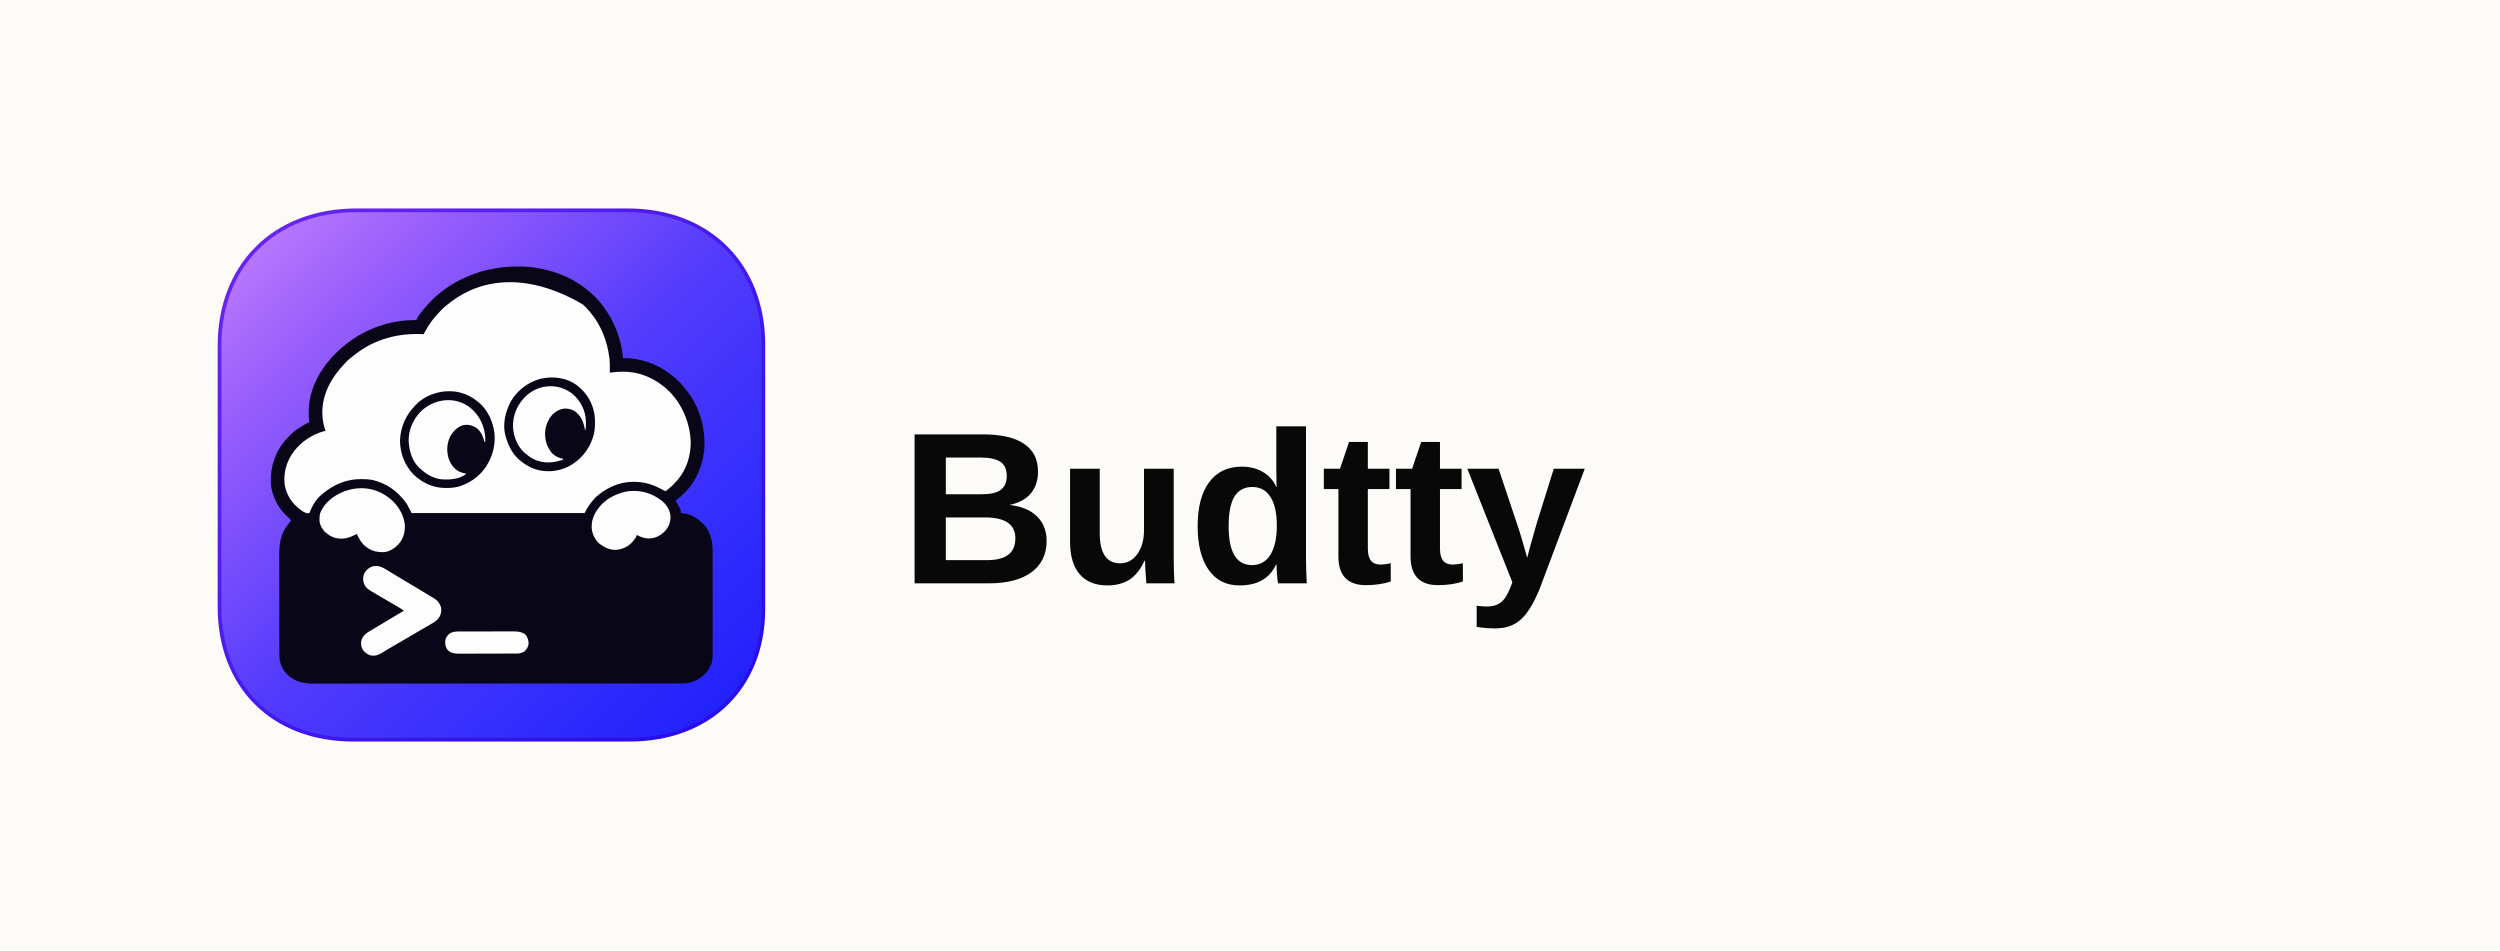
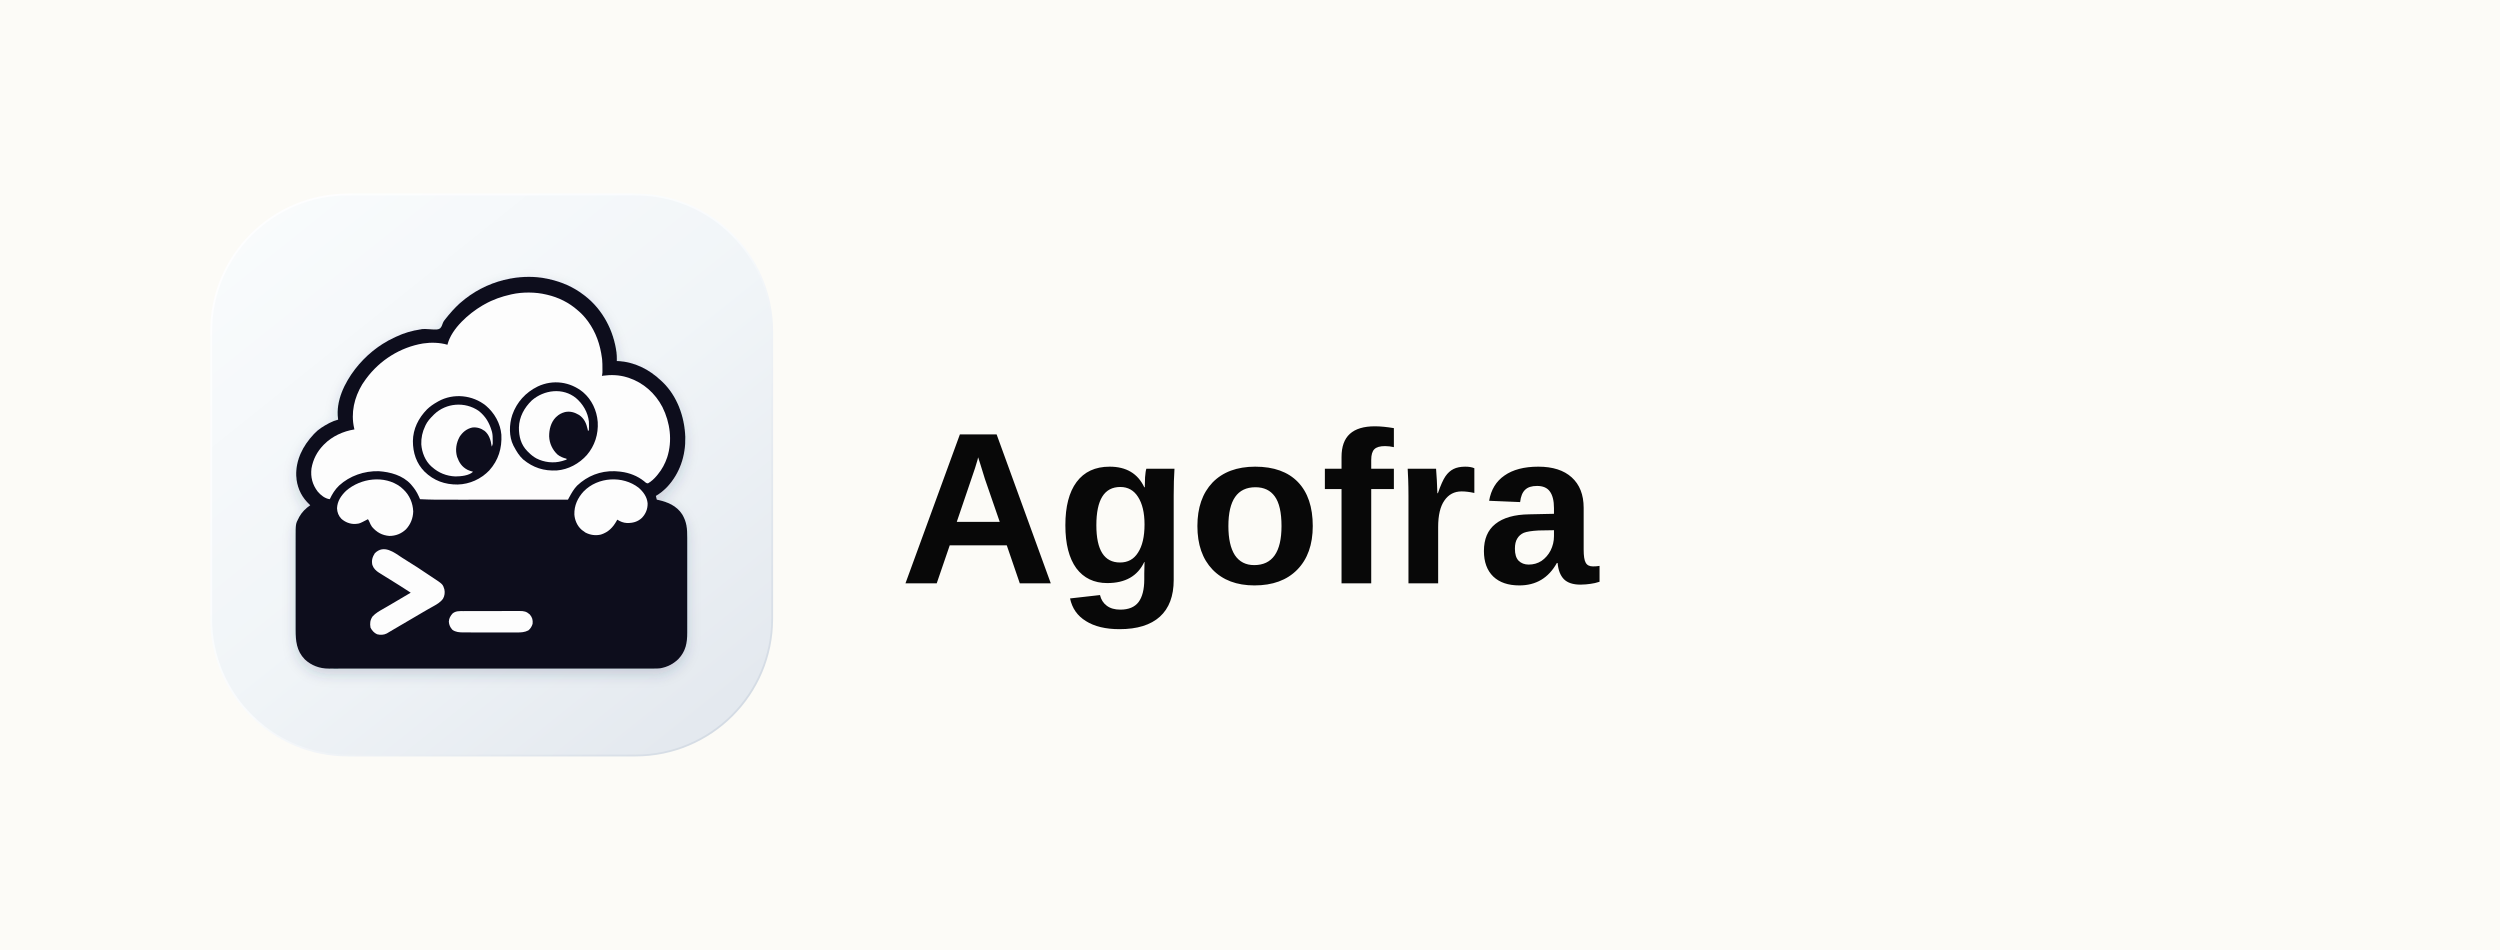
<svg xmlns="http://www.w3.org/2000/svg" width="150" height="57" viewBox="0 0 150 57">
  <rect width="150" height="57" fill="#FCFBF7" />
  <g transform="translate(12 11) scale(0.02791069)">
    <defs>
-       <linearGradient id="tile-gradient" x1="0" y1="0" x2="1" y2="1">
-         <stop offset="0" stop-color="#C582FC" />
-         <stop offset="0.2" stop-color="#9A5FFC" />
-         <stop offset="0.5" stop-color="#533BFC" />
-         <stop offset="0.75" stop-color="#332EFD" />
-         <stop offset="1" stop-color="#1D1CFB" />
+       <linearGradient id="tile" x1="0" y1="0" x2="0.8" y2="1">
+         <stop offset="0" stop-color="#FAFCFD" />
+         <stop offset="0.55" stop-color="#F1F5F8" />
+         <stop offset="1" stop-color="#E4E9EF" />
      </linearGradient>
-       <linearGradient id="tile-edge" x1="0" y1="0" x2="1" y2="1">
-         <stop offset="0" stop-color="#6B26F3" />
-         <stop offset="1" stop-color="#230CE8" />
+       <linearGradient id="edge" x1="0" y1="0" x2="1" y2="1">
+         <stop offset="0" stop-color="#FFFFFF" />
+         <stop offset="0.5" stop-color="#F9FBFD" />
+         <stop offset="1" stop-color="#CED6E0" />
      </linearGradient>
+       <filter id="soft-shadow" x="-10%" y="-10%" width="120%" height="125%" color-interpolation-filters="sRGB">
+         <feDropShadow dx="0" dy="12" stdDeviation="14" flood-color="#33405F" flood-opacity="0.18" />
+       </filter>
    </defs>
-     <path d="M 337 58 H 919 C 1096 58 1211 178 1211 347 V 915 C 1211 1080 1098 1196 923 1196 H 330 C 154 1196 42 1079 42 911 V 349 C 42 179 157 58 337 58 Z" fill="url(#tile-gradient)" stroke="url(#tile-edge)" stroke-width="8" />
-     <g transform="translate(627 627) scale(0.92) translate(-516 -487)">
-       <path d="M0 0 C0.37 0 0.37 0 2.25 0 C14.41 0.03 26.39 0.46 38.44 2.19 C38.89 2.25 38.89 2.25 41.19 2.58 C55.58 4.7 69.51 8.01 83.44 12.19 C84.14 12.39 84.84 12.6 85.56 12.82 C129.8 26.09 172.81 55.06 200.44 92.19 C200.83 92.71 201.22 93.23 201.62 93.76 C227.8 128.75 243.52 170.68 247.44 214.19 C248.28 214.15 249.12 214.12 249.98 214.08 C268.81 213.66 286.6 217.38 304.44 223.19 C305.15 223.42 305.87 223.65 306.6 223.89 C329.24 231.35 350.64 244.42 368.44 260.19 C368.99 260.67 369.54 261.16 370.11 261.66 C377.99 268.65 384.98 275.84 391.44 284.19 C392.05 284.9 392.67 285.62 393.3 286.36 C425.44 324.03 440.84 378.36 437.2 427.35 C433.19 469.84 413.93 511.1 380.65 538.67 C377.32 541.29 373.92 543.78 370.44 546.19 C371.79 549.77 373.4 553 375.31 556.31 C382.44 569.2 382.44 569.2 382.44 576.19 C382.71 576.19 382.71 576.19 384.06 576.23 C403.51 577.41 419.99 586.57 433.44 600.19 C434.19 600.94 434.94 601.7 435.72 602.47 C443.36 610.57 448.19 619.71 451.75 630.19 C451.87 630.54 451.87 630.54 452.48 632.34 C455.65 642.23 456.74 652.18 456.7 662.52 C456.7 663.6 456.71 664.67 456.71 665.78 C456.72 669.34 456.72 672.91 456.71 676.47 C456.72 679.04 456.72 681.61 456.73 684.18 C456.74 690.42 456.74 696.65 456.74 702.89 C456.74 707.96 456.74 713.03 456.74 718.1 C456.74 718.83 456.75 719.55 456.75 720.3 C456.75 721.77 456.75 723.24 456.75 724.71 C456.76 738.49 456.76 752.27 456.75 766.04 C456.75 778.62 456.76 791.19 456.78 803.77 C456.8 816.72 456.8 829.66 456.8 842.6 C456.8 849.86 456.8 857.11 456.82 864.37 C456.83 871.19 456.83 878.02 456.81 884.84 C456.81 887.34 456.81 889.83 456.82 892.33 C456.92 923 456.92 923 449.94 936.31 C449.6 936.97 449.26 937.64 448.91 938.32 C440.11 954.58 424.25 965.86 406.79 971.33 C403.67 972.07 400.6 972.7 397.44 973.19 C396.36 973.36 395.28 973.53 394.16 973.71 C387.72 974.5 381.24 974.33 374.76 974.32 C373.25 974.32 371.75 974.32 370.24 974.33 C366.1 974.33 361.96 974.33 357.82 974.33 C353.31 974.33 348.81 974.33 344.31 974.34 C335.37 974.34 326.44 974.35 317.5 974.35 C306.8 974.35 296.1 974.35 285.4 974.36 C259.54 974.38 233.67 974.38 207.81 974.39 C195.57 974.39 183.34 974.39 171.1 974.4 C129.22 974.41 87.33 974.42 45.45 974.43 C42.82 974.43 40.19 974.43 37.56 974.43 C34.92 974.43 32.29 974.43 29.65 974.43 C24.37 974.43 19.08 974.43 13.79 974.43 C13.14 974.43 13.14 974.43 9.82 974.43 C-32.69 974.43 -75.2 974.45 -117.71 974.47 C-162.65 974.5 -207.6 974.51 -252.54 974.51 C-257.47 974.51 -262.41 974.51 -267.34 974.51 C-267.95 974.51 -267.95 974.51 -271.02 974.51 C-290.57 974.51 -310.12 974.52 -329.67 974.54 C-349.32 974.55 -368.97 974.56 -388.62 974.55 C-400.29 974.54 -411.96 974.55 -423.63 974.56 C-431.44 974.57 -439.24 974.57 -447.04 974.56 C-451.48 974.56 -455.92 974.56 -460.36 974.57 C-464.41 974.58 -468.47 974.58 -472.52 974.56 C-473.96 974.56 -475.41 974.56 -476.86 974.57 C-499.68 974.69 -520.23 969.49 -537.24 953.54 C-550.75 939.85 -555.72 924.14 -555.7 905.32 C-555.71 904.23 -555.71 903.15 -555.71 902.03 C-555.72 898.4 -555.72 894.77 -555.72 891.14 C-555.73 888.53 -555.73 885.93 -555.74 883.32 C-555.75 876.24 -555.76 869.17 -555.76 862.09 C-555.77 857.66 -555.77 853.24 -555.77 848.81 C-555.79 836.54 -555.8 824.27 -555.8 812 C-555.8 811.22 -555.8 810.43 -555.8 809.63 C-555.8 808.84 -555.8 808.05 -555.8 807.24 C-555.8 805.65 -555.8 804.06 -555.8 802.46 C-555.8 801.67 -555.8 800.88 -555.8 800.07 C-555.81 787.28 -555.82 774.49 -555.85 761.7 C-555.87 748.55 -555.88 735.39 -555.89 722.24 C-555.89 714.86 -555.89 707.49 -555.91 700.11 C-555.93 693.17 -555.93 686.22 -555.92 679.28 C-555.92 676.74 -555.92 674.2 -555.93 671.66 C-556.05 640.24 -549.99 617.74 -528.56 594.19 C-530.18 589.75 -533.61 587.27 -537.06 584.25 C-559.2 564.23 -574.08 534.94 -575.69 504.89 C-576.9 466.59 -564.54 430.4 -538.31 402.12 C-536.41 400.13 -534.49 398.16 -532.56 396.19 C-531.87 395.44 -531.17 394.69 -530.45 393.93 C-520.19 383.13 -507.29 375.69 -494.56 368.19 C-493.89 367.79 -493.22 367.39 -492.53 366.98 C-487.8 364.19 -487.8 364.19 -485.56 364.19 C-485.63 363.61 -485.63 363.61 -486 360.71 C-491.97 311.65 -475.41 265.55 -445.45 227.03 C-433.77 212.26 -421.35 198.9 -406.56 187.19 C-404.85 185.75 -403.15 184.31 -401.44 182.88 C-354.51 144.78 -295.8 124.58 -235.56 125.19 C-235.45 124.86 -235.45 124.86 -234.91 123.2 C-233.08 119.11 -230.6 115.64 -228 112 C-227.46 111.24 -226.93 110.49 -226.37 109.71 C-222.14 103.82 -217.54 98.45 -212.56 93.19 C-211.52 91.96 -210.47 90.73 -209.44 89.5 C-200.39 79.15 -190.44 69.59 -179.56 61.19 C-179.08 60.8 -179.08 60.8 -176.66 58.84 C-150.66 38.14 -120.1 23.32 -88.56 13.19 C-87.75 12.93 -86.94 12.66 -86.11 12.39 C-73.63 8.46 -60.95 6.03 -48.06 3.88 C-47.3 3.75 -46.53 3.62 -45.75 3.48 C-30.51 0.93 -15.45 -0.02 0 0 Z " fill="#090618" transform="translate(575.5625,-0.1875)" />
-       <path d="M0 0 C5.28 4.84 10.24 9.81 14.75 15.36 C15.64 16.4 16.53 17.44 17.42 18.48 C42.49 48.3 56.95 85.91 61.75 124.36 C61.87 125.24 61.98 126.12 62.09 127.02 C63.22 137.74 62.84 148.6 62.75 159.36 C63.66 159.22 64.57 159.08 65.51 158.94 C74.64 157.61 83.57 156.97 92.82 156.99 C93.15 156.99 93.15 156.99 94.84 156.99 C135.63 157.17 173.19 174.71 202 203.24 C233.2 234.86 250.91 279.05 251.94 323.36 C251.48 355.42 241.83 385.84 220.75 410.36 C219.96 411.29 219.16 412.22 218.34 413.18 C210.68 421.91 202.11 429.49 192.75 436.36 C190.2 435.13 187.72 433.79 185.24 432.41 C175.38 426.95 165.6 422.48 154.75 419.36 C154.39 419.26 154.39 419.26 152.58 418.73 C131.15 412.76 104.98 412.69 83.75 419.36 C82.97 419.6 82.19 419.85 81.39 420.09 C64.22 425.56 49.61 433.94 35.75 445.36 C35.01 445.96 34.26 446.55 33.49 447.16 C27.77 451.88 23.28 457.51 18.75 463.36 C18.41 463.81 18.41 463.81 16.65 466.06 C11.45 472.95 7.95 479.57 3.75 487.36 C-129.57 487.36 -262.89 487.36 -400.25 487.36 C-403.88 480.43 -407.51 473.5 -411.25 466.36 C-431.64 436.62 -460.18 415.91 -495.87 409.25 C-502.73 408.16 -509.5 408.02 -516.43 408.05 C-517.71 408.06 -518.99 408.06 -520.3 408.07 C-529.95 408.19 -538.9 409.01 -548.25 411.36 C-548.58 411.44 -548.58 411.44 -550.25 411.84 C-572.07 417.03 -591.12 428.14 -608.25 442.36 C-608.86 442.84 -609.47 443.32 -610.11 443.81 C-623.84 454.81 -632.99 471.22 -639.25 487.36 C-647.75 488.7 -653.61 484.12 -660.25 479.36 C-679.65 465.07 -692.58 445.34 -696.78 421.51 C-700.45 393.2 -692.27 365.53 -675.25 342.83 C-656.97 319.32 -631.89 303.35 -603.25 295.36 C-602.59 295.36 -601.93 295.36 -601.25 295.36 C-601.5 294.68 -601.75 294 -602.02 293.3 C-613.87 259.91 -610.05 224.34 -595.29 192.56 C-585.18 171.34 -571.42 153.29 -555.25 136.36 C-554.57 135.64 -553.9 134.91 -553.2 134.16 C-547.67 128.36 -541.36 123.56 -535 118.71 C-533.37 117.46 -531.75 116.2 -530.13 114.94 C-484.19 79.65 -429.22 66.21 -372.25 69.36 C-371.64 68.23 -371.03 67.09 -370.41 65.92 C-364.98 55.86 -359.17 46.46 -352.25 37.36 C-351.58 36.48 -350.91 35.61 -350.23 34.7 C-344.94 27.92 -339.15 21.61 -333.25 15.36 C-332.44 14.51 -331.64 13.65 -330.81 12.77 C-324.17 5.88 -316.88 0.08 -309.25 -5.64 C-308.68 -6.06 -308.11 -6.49 -307.53 -6.93 C-232.64 -63.13 -125.8 -73.69 0 0 Z " fill="#FDFDFD" transform="translate(729.2458,88.63647)" />
-       <path d="M0 0 C0.56 0.2 0.56 0.2 3.4 1.2 C14.3 5.42 24.04 11.55 33 19 C33.61 19.49 34.23 19.98 34.86 20.49 C56.5 38.24 68.98 67.32 71.78 94.69 C73.19 116.85 69.12 138.24 59 158 C58.69 158.61 58.37 159.23 58.05 159.86 C43.72 187.44 19.42 206.96 -10 216.44 C-20.2 219.44 -30.15 220.36 -40.75 220.31 C-41.99 220.31 -43.23 220.3 -44.5 220.3 C-72.72 219.92 -97.44 208.11 -117.69 188.75 C-138.41 167.21 -149.66 137.79 -149.14 107.89 C-147.62 77.39 -136.07 51.07 -115 29 C-114.41 28.34 -113.82 27.67 -113.22 26.99 C-85.94 -2.56 -37.33 -13.59 0 0 Z " fill="#090618" transform="translate(451,297)" />
-       <path d="M0 0 C1.71 1.5 3.4 3.02 5.06 4.56 C5.91 5.33 6.76 6.1 7.64 6.89 C26.56 24.83 38.57 51.49 39.4 77.57 C39.43 80.09 39.44 82.61 39.44 85.12 C39.44 85.78 39.44 86.44 39.44 87.12 C39.39 98.1 38.45 108.12 35.06 118.56 C34.85 119.24 34.63 119.93 34.41 120.63 C25.02 149.8 4.46 173.76 -22.69 187.81 C-46.77 199.71 -75.63 202.33 -101.23 193.66 C-114.83 188.63 -127.21 181.32 -137.94 171.56 C-138.28 171.26 -138.28 171.26 -140.04 169.71 C-154.67 156.03 -163.37 137.49 -168.94 118.56 C-169.05 118.17 -169.05 118.17 -169.65 116.2 C-177.03 89.52 -170.01 59.68 -157.26 35.86 C-142.51 10.18 -117.55 -9.14 -88.99 -16.93 C-58.26 -24.48 -25.18 -20.01 0 0 Z " fill="#090618" transform="translate(717.9375,279.4375)" />
-       <path d="M0 0 C0.78 0.61 1.55 1.22 2.35 1.86 C19.3 15.9 32.31 38.04 35 60 C36.13 77.09 32.52 92.39 21.21 105.68 C12.54 115.41 0.28 124.05 -13.1 125.18 C-32.33 125.7 -46.27 121.93 -60.62 108.48 C-67.84 100.97 -72.67 92.41 -77 83 C-79.67 84.02 -82.22 85.11 -84.77 86.4 C-99.72 93.94 -115 96.15 -131.19 90.88 C-137.54 88.42 -142.77 85.34 -148 81 C-148.35 80.71 -148.35 80.71 -150.14 79.27 C-157.45 72.73 -163.63 61.96 -164.24 52.12 C-164.45 43.3 -164.45 35.87 -160 28 C-159.58 27.19 -159.15 26.37 -158.71 25.53 C-146.11 2.78 -121.81 -12.51 -97.38 -19.81 C-63.06 -29.48 -27.61 -22.79 0 0 Z " fill="#FDFDFD" transform="translate(278,542)" />
-       <path d="M0 0 C0.97 -0.03 1.95 -0.05 2.95 -0.08 C12.05 0.81 19.17 5.26 26.81 10 C29.05 11.36 31.29 12.73 33.53 14.09 C34.67 14.8 35.82 15.5 36.96 16.2 C42.08 19.33 47.23 22.42 52.38 25.5 C53.39 26.11 54.4 26.72 55.45 27.35 C63.31 32.06 71.19 36.74 79.08 41.41 C93.56 49.99 107.99 58.66 122.35 67.44 C125.02 69.07 127.71 70.68 130.4 72.29 C131.83 73.15 133.26 74.01 134.69 74.88 C134.99 75.05 134.99 75.05 136.52 75.95 C144.32 80.71 149.4 88.03 152.06 96.69 C152.14 97.53 152.23 98.38 152.31 99.25 C152.34 99.57 152.34 99.57 152.5 101.17 C152.98 109.8 150.36 117 144.89 123.63 C140.11 128.84 134.61 132.16 128.5 135.62 C127.39 136.27 126.28 136.92 125.14 137.59 C121.87 139.49 118.59 141.37 115.31 143.25 C113.68 144.2 112.04 145.15 110.4 146.1 C108.17 147.39 105.94 148.68 103.71 149.97 C96.6 154.06 89.55 158.25 82.5 162.44 C74.69 167.08 66.88 171.68 58.98 176.16 C53.96 179.01 48.98 181.91 44 184.81 C42.99 185.4 41.97 185.99 40.93 186.6 C35.4 189.82 29.91 193.09 24.45 196.42 C23.33 197.1 22.21 197.78 21.06 198.48 C18.9 199.8 16.75 201.12 14.6 202.45 C5.66 207.9 -1.68 210.62 -12.2 208.82 C-18.81 207.18 -23.01 204.11 -27.69 199.25 C-28.45 198.47 -29.21 197.68 -30 196.88 C-34.53 189.83 -35.96 182.11 -34.18 173.93 C-30.07 160.06 -19.02 154.51 -7.19 147.65 C0.03 143.44 7.17 139.1 14.31 134.75 C23.35 129.25 32.4 123.8 41.54 118.46 C47.83 114.79 54.07 111.01 60.31 107.25 C61.98 106.25 63.65 105.25 65.31 104.25 C58.89 99.85 52.31 95.83 45.56 91.94 C43.44 90.7 41.31 89.47 39.19 88.24 C38.07 87.59 36.96 86.95 35.81 86.28 C26.08 80.64 16.38 74.94 6.69 69.23 C4.53 67.96 2.36 66.69 0.19 65.43 C-2.56 63.81 -5.31 62.19 -8.06 60.56 C-8.85 60.11 -9.63 59.65 -10.44 59.18 C-17.04 55.25 -23.32 51.28 -26.56 44.06 C-26.95 43.22 -27.34 42.38 -27.74 41.52 C-30.76 34.27 -30.81 26.4 -28.12 19 C-24.21 10.48 -18.27 4.95 -9.69 1.25 C-6.45 0.21 -3.39 0.05 0 0 Z " fill="#FDFDFD" transform="translate(245.6875,699.75)" />
-       <path d="M0 0 C20.22 17.65 30.95 40.82 32.87 67.39 C32.99 71.07 33.01 74.72 32.87 78.39 C32.21 78.06 31.55 77.73 30.87 77.39 C30.22 75.44 29.65 73.45 29.12 71.46 C25.63 59.69 19.2 49.13 8.31 43.02 C-0.64 38.37 -9.07 36.89 -19.03 39.01 C-32.98 43.54 -42.68 53.57 -49.44 66.27 C-57.38 83.21 -57.64 101.06 -52.09 118.68 C-47.41 130.96 -39.42 141.61 -27.59 147.7 C-22.24 149.97 -16.82 151.29 -11.13 152.39 C-27.56 165.54 -50.02 167.01 -70.13 165.39 C-89.29 162.85 -105.36 153.55 -119.13 140.39 C-119.74 139.85 -120.36 139.31 -120.99 138.76 C-138.23 123.03 -144.97 98.49 -146.06 75.99 C-146.71 51.27 -136.56 27.65 -120.14 9.46 C-88.4 -23.9 -35.87 -30.34 0 0 Z " fill="#FDFDFD" transform="translate(468.1289,331.6055)" />
-       <path d="M0 0 C10.4 8.94 17.51 20.86 19.12 34.56 C19.6 48.1 15.34 59.92 6.24 69.86 C-4.16 80.54 -16.11 86.82 -31.2 87.23 C-41.74 86.94 -50.62 83.97 -59.76 78.86 C-59.95 79.66 -60.13 80.46 -60.32 81.29 C-62.31 86.23 -65.32 89.84 -68.76 93.86 C-69.34 94.54 -69.91 95.22 -70.51 95.93 C-80.54 106.92 -94.74 113.05 -109.43 113.85 C-122.99 113.87 -133.98 108.74 -144.76 100.86 C-145.79 100.11 -146.82 99.37 -147.89 98.61 C-158.46 88.49 -164.64 74.88 -165.17 60.32 C-165.45 38.53 -154.57 20.96 -139.95 5.61 C-125.92 -7.87 -108.42 -16.28 -89.76 -21.14 C-88.83 -21.39 -87.9 -21.64 -86.93 -21.89 C-56.22 -28.4 -23.95 -19.77 0 0 Z " fill="#FDFDFD" transform="translate(914.7617,548.1445)" />
-       <path d="M0 0 C17.49 15.66 28.34 37.1 29.64 60.71 C29.87 68.28 29.98 75.78 28.5 83.24 C28.17 83.24 27.84 83.24 27.5 83.24 C27.35 82.3 27.19 81.36 27.02 80.38 C24.72 67.68 21.26 57.06 12.5 47.24 C11.96 46.6 11.41 45.97 10.85 45.31 C3.54 37.31 -6.49 33.4 -17.18 32.87 C-30.15 33.21 -40.76 39.11 -49.62 48.24 C-57.04 57.06 -62.37 67.92 -64.5 79.24 C-64.56 79.58 -64.56 79.58 -64.89 81.31 C-65.19 83.29 -65.37 85.24 -65.5 87.24 C-65.55 88.03 -65.6 88.81 -65.66 89.62 C-66.27 107.64 -60.71 124.85 -48.5 138.24 C-40.99 144.87 -33.51 148.99 -23.5 150.24 C-23.5 150.9 -23.5 151.56 -23.5 152.24 C-46.88 160.72 -69.53 161.92 -92.5 151.24 C-99.84 147.47 -106.26 142.63 -112.5 137.24 C-112.84 136.95 -112.84 136.95 -114.55 135.48 C-130.99 120.27 -139.61 97.55 -140.62 75.51 C-141.14 51.11 -132.73 28.43 -116.5 10.24 C-115.77 9.42 -115.04 8.6 -114.3 7.76 C-83.68 -24.83 -34.35 -28.49 0 0 Z " fill="#FDFDFD" transform="translate(706.4961,298.7578)" />
-       <path d="M0 0 C1.48 -0.01 2.97 -0.01 4.45 -0.02 C8.45 -0.04 12.46 -0.04 16.46 -0.03 C19.81 -0.03 23.16 -0.03 26.52 -0.04 C34.43 -0.05 42.34 -0.05 50.25 -0.04 C58.4 -0.03 66.54 -0.04 74.68 -0.07 C81.69 -0.09 88.71 -0.1 95.72 -0.09 C99.89 -0.09 104.07 -0.09 108.25 -0.11 C112.18 -0.13 116.11 -0.12 120.04 -0.1 C121.48 -0.1 122.92 -0.1 124.35 -0.11 C134.16 -0.18 141.56 1.03 150 6.09 C156.18 12.63 158.57 19.91 158.47 28.74 C157.73 35.68 154.09 41.6 149.18 46.4 C143.58 49.83 138.64 51.53 132.04 51.55 C131.4 51.55 131.4 51.55 128.15 51.57 C126.72 51.58 125.29 51.58 123.87 51.58 C122.36 51.59 120.86 51.59 119.36 51.6 C114.43 51.62 109.49 51.63 104.55 51.64 C102.85 51.65 101.15 51.65 99.45 51.65 C91.46 51.67 83.46 51.69 75.47 51.7 C66.25 51.71 57.04 51.73 47.82 51.77 C40.69 51.8 33.56 51.82 26.43 51.82 C22.18 51.82 17.92 51.83 13.67 51.86 C9.66 51.88 5.65 51.89 1.65 51.87 C0.18 51.87 -1.28 51.88 -2.75 51.89 C-13.11 51.99 -21.83 51.28 -29.75 44.09 C-35.9 37.18 -36.43 31.19 -36.23 22.07 C-35.46 15.21 -32.47 10.73 -27.57 6.03 C-19.23 -0.24 -10.06 -0.04 0 0 Z " fill="#FDFDFD" transform="translate(443.8162,852.5959)" />
+     <rect x="24" y="24" width="1206" height="1206" rx="294" fill="url(#tile)" stroke="url(#edge)" stroke-width="4" />
+     <g filter="url(#soft-shadow)">
+       <path d="M0 0 C0.95 0.2 1.89 0.4 2.87 0.6 C30.46 6.55 56.65 17.58 79 35 C79.45 35.33 79.45 35.33 81.7 37.03 C119.64 66.58 143.22 111.27 149.35 158.71 C149.83 163.19 150.12 167.61 150.06 172.12 C150.05 173.06 150.04 173.99 150.04 174.95 C150.03 175.28 150.03 175.28 150 177 C150.8 177.03 151.6 177.05 152.43 177.08 C187.77 178.84 219.59 194.91 245 219 C245.96 219.89 246.92 220.79 247.9 221.71 C279.9 252.15 295.59 296.74 297.22 340.16 C298.19 380.15 285.69 418.01 258.38 447.56 C250.92 455.23 243.25 461.6 234 467 C234.66 469.64 235.32 472.28 236 475 C237.09 475.23 238.18 475.46 239.3 475.7 C259.61 480.14 278.52 488.33 290.37 506.3 C300.59 523.22 301.44 537.63 301.39 556.94 C301.39 559.36 301.4 561.79 301.4 564.21 C301.42 570.1 301.41 575.98 301.41 581.86 C301.4 586.64 301.4 591.43 301.4 596.21 C301.4 596.9 301.4 597.58 301.4 598.28 C301.4 599.67 301.4 601.06 301.41 602.45 C301.41 615.44 301.4 628.43 301.39 641.42 C301.37 652.55 301.38 663.67 301.39 674.8 C301.41 687.74 301.41 700.69 301.4 713.64 C301.4 715.02 301.4 716.4 301.4 717.79 C301.4 718.13 301.4 718.13 301.4 719.85 C301.4 724.62 301.4 729.4 301.41 734.17 C301.42 740.6 301.41 747.04 301.39 753.47 C301.39 755.83 301.39 758.19 301.4 760.54 C301.46 783.12 298.3 801.07 282 818 C271.89 827.74 259.78 834.2 246 837 C245.2 837.17 244.41 837.35 243.59 837.52 C238.42 838.21 233.29 838.14 228.08 838.13 C226.87 838.13 225.65 838.13 224.4 838.13 C221.02 838.14 217.64 838.14 214.25 838.13 C210.58 838.13 206.9 838.14 203.23 838.14 C196.78 838.15 190.34 838.15 183.89 838.15 C174.31 838.14 164.72 838.15 155.14 838.15 C137.02 838.16 118.91 838.17 100.8 838.17 C86.81 838.17 72.82 838.17 58.83 838.17 C54.81 838.17 50.78 838.17 46.76 838.18 C46.26 838.18 46.26 838.18 43.73 838.18 C15.58 838.18 -12.57 838.19 -40.72 838.19 C-41.25 838.19 -41.25 838.19 -43.93 838.19 C-49.32 838.19 -54.7 838.19 -60.08 838.19 C-60.61 838.19 -60.61 838.19 -63.32 838.19 C-65.48 838.19 -67.64 838.19 -69.8 838.19 C-103.42 838.18 -137.04 838.19 -170.66 838.21 C-208.42 838.22 -246.19 838.23 -283.95 838.23 C-287.98 838.23 -292 838.23 -296.03 838.23 C-297.02 838.23 -298.01 838.23 -299.03 838.23 C-314.99 838.23 -330.95 838.24 -346.91 838.24 C-362.95 838.25 -378.99 838.25 -395.02 838.25 C-404.55 838.24 -414.08 838.24 -423.61 838.25 C-429.98 838.26 -436.35 838.26 -442.71 838.25 C-446.34 838.25 -449.97 838.25 -453.59 838.26 C-457.5 838.26 -461.42 838.26 -465.33 838.25 C-466.45 838.25 -467.56 838.26 -468.72 838.26 C-488.73 838.17 -506.11 831.96 -520.88 818.21 C-538.57 799.78 -540.46 778.76 -540.39 754.53 C-540.39 752.17 -540.4 749.82 -540.4 747.47 C-540.42 741.12 -540.41 734.76 -540.4 728.41 C-540.4 722.42 -540.4 716.42 -540.41 710.43 C-540.41 697.84 -540.4 685.25 -540.39 672.65 C-540.37 661.88 -540.38 651.1 -540.39 640.33 C-540.41 627.78 -540.41 615.23 -540.4 602.68 C-540.4 596.05 -540.4 589.42 -540.41 582.79 C-540.42 576.55 -540.41 570.32 -540.39 564.08 C-540.39 561.8 -540.39 559.53 -540.4 557.25 C-540.48 526.93 -540.48 526.93 -533.5 513.81 C-533.16 513.15 -532.82 512.5 -532.47 511.82 C-526.89 501.57 -518.5 493.66 -509 487 C-509.66 486.36 -510.32 485.72 -511 485.06 C-512 484.05 -513 483.02 -514 482 C-514.6 481.38 -515.21 480.76 -515.83 480.12 C-530.05 464.89 -537.87 445.74 -539 425 C-539.02 424.67 -539.02 424.67 -539.12 422.98 C-540.15 389.32 -524.53 358.96 -502 335 C-501.47 334.41 -500.95 333.82 -500.41 333.21 C-491.65 323.78 -480.47 316.96 -469.19 311 C-468.76 310.77 -468.76 310.77 -466.59 309.62 C-460.88 306.69 -455.2 304.63 -449 303 C-449.1 302.29 -449.2 301.59 -449.3 300.86 C-454.26 262.39 -435.09 223.83 -412.44 194.25 C-390.21 165.7 -361.91 142.25 -329.02 126.94 C-327.64 126.3 -326.27 125.65 -324.9 124.99 C-308.07 116.86 -290.46 111.83 -272 109 C-270.86 108.79 -269.72 108.58 -268.55 108.37 C-264.5 107.87 -260.6 108.16 -256.54 108.43 C-235.08 109.76 -235.08 109.76 -229.8 106.74 C-226.62 103.4 -225.23 99.34 -223.79 95.03 C-222.5 91.72 -220.42 89.17 -218.19 86.44 C-217.77 85.91 -217.36 85.39 -216.93 84.85 C-215.64 83.22 -214.32 81.61 -213 80 C-212.53 79.43 -212.06 78.86 -211.58 78.27 C-201.43 65.96 -190.62 54.8 -178 45 C-177.14 44.31 -176.27 43.62 -175.38 42.9 C-147.66 21.27 -114.53 6.5 -80 0 C-79.58 -0.08 -79.58 -0.08 -77.44 -0.49 C-52.63 -5.02 -24.7 -5.31 0 0 Z " fill="#0C0A1F" transform="translate(746,205)" />
+       <path d="M0 0 C0.71 0.16 1.43 0.32 2.17 0.49 C26.42 6.04 49.4 17.43 68 34 C68.92 34.79 69.84 35.58 70.79 36.39 C77.28 42.08 82.81 48.12 88 55 C88.72 55.94 89.43 56.88 90.17 57.85 C107.14 81.16 116.23 107.58 120 136 C120.15 137.1 120.3 138.2 120.46 139.33 C121.17 146.01 121.09 152.73 121.12 159.44 C121.13 160.4 121.13 161.36 121.14 162.35 C121.14 163.26 121.14 164.18 121.13 165.12 C121.13 165.53 121.13 165.53 121.13 167.6 C120.99 170.15 120.56 172.52 120 175 C120.87 174.84 121.74 174.68 122.64 174.52 C139.53 172.13 157.7 172.87 174 178 C175.22 178.37 176.45 178.75 177.71 179.13 C209.26 189.64 234.9 212.58 250.13 242.04 C266.71 275.36 271.83 314.34 260.31 350.12 C255.62 363.79 249.26 375.85 240 387 C239.29 387.87 238.58 388.75 237.85 389.64 C232.47 395.96 226.27 401.9 219 406 C215.34 405.93 213.35 403.78 210.69 401.44 C196.83 390.13 178.72 383.14 161 381 C160.56 380.95 160.56 380.95 158.35 380.67 C155.56 380.37 152.79 380.16 150 380 C149.06 379.95 148.12 379.89 147.16 379.84 C116.6 378.97 88.87 389.9 66.75 410.75 C59.66 418.09 54.71 426.82 49.86 435.74 C49.33 436.72 48.79 437.71 48.24 438.73 C47.83 439.48 47.42 440.23 47 441 C11.4 441.02 -24.2 441.04 -59.8 441.05 C-64.03 441.05 -68.25 441.05 -72.47 441.05 C-73.31 441.06 -74.15 441.06 -75.02 441.06 C-88.55 441.06 -102.08 441.07 -115.61 441.08 C-129.54 441.09 -143.47 441.09 -157.4 441.09 C-165.2 441.1 -173 441.1 -180.81 441.11 C-244.13 441.16 -244.13 441.16 -271 440 C-271.23 439.47 -271.46 438.95 -271.7 438.41 C-272 437.72 -272.3 437.03 -272.61 436.31 C-272.91 435.63 -273.21 434.95 -273.52 434.24 C-277.56 425.1 -282.47 417.53 -289 410 C-289.62 409.27 -290.25 408.53 -290.89 407.77 C-308.36 388.75 -334.87 381.47 -359.82 379.81 C-390.92 379.05 -421.83 389.62 -444.81 410.56 C-453.86 419.22 -459.7 428.74 -465 440 C-475.15 438.85 -484.6 431.29 -491.03 423.57 C-502.31 408.76 -506.6 392.55 -504.38 374 C-501.06 354.64 -492.52 338.11 -479 324 C-478.54 323.52 -478.07 323.03 -477.59 322.53 C-460.25 304.8 -436.33 293.92 -412 290 C-412.22 289.15 -412.43 288.29 -412.66 287.41 C-420.07 254.14 -412.41 221.57 -395.06 192.79 C-393.11 189.8 -391.09 186.89 -389 184 C-388.26 182.98 -387.53 181.95 -386.77 180.9 C-357.48 141.16 -313.46 113.41 -264.71 105.25 C-247.4 102.64 -228.87 103.08 -212 108 C-211.87 107.41 -211.74 106.83 -211.61 106.23 C-202.43 72.58 -166.1 40.86 -137.36 23.89 C-136.8 23.58 -136.8 23.58 -134 22 C-133.37 21.64 -132.73 21.28 -132.08 20.91 C-114.27 10.85 -95.94 4.48 -76 0 C-75.22 -0.18 -74.43 -0.36 -73.62 -0.55 C-50.73 -5.59 -22.78 -5.52 0 0 Z " fill="#FDFDFD" transform="translate(744,239)" />
+       <path d="M0 0 C18.34 15.73 31.09 37.97 33.15 62.38 C34.6 91.34 26.85 117.01 7.28 138.95 C-10.55 157.64 -34.92 168.74 -60.68 169.42 C-88.23 169.65 -111.86 161.29 -131.91 141.86 C-149.77 123.84 -157.02 100.99 -157.04 76.12 C-156.73 49.86 -145.16 26.79 -126.94 8.1 C-120.17 1.52 -112.99 -3.44 -104.72 -8.05 C-103.95 -8.51 -103.18 -8.96 -102.38 -9.44 C-69.9 -27.48 -28.56 -23.09 0 0 Z " fill="#0C0A1F" transform="translate(614.7227,478.0469)" />
+       <path d="M0 0 C18.69 16.01 29.48 39.51 31.38 63.88 C32.96 90.07 25.05 115.22 7.79 135.18 C-8.77 153.54 -31.74 166.17 -56.6 168.11 C-84.59 169.49 -107.32 162.28 -128.94 144.44 C-137.5 136.57 -143.23 127.03 -148.62 116.88 C-148.83 116.5 -148.83 116.5 -149.88 114.61 C-159.78 94.92 -159.04 69.22 -152.3 48.72 C-142.73 21.25 -123.65 0.37 -97.58 -12.44 C-64.94 -27.84 -27.75 -22.8 0 0 Z " fill="#0C0A1F" transform="translate(823.625,449.125)" />
+       <path d="M0 0 C5.89 3.87 11.82 7.64 17.86 11.27 C27.01 16.79 35.87 22.72 44.73 28.69 C48.06 30.92 51.41 33.14 54.76 35.35 C56.57 36.56 58.39 37.76 60.2 38.96 C61.37 39.74 62.55 40.51 63.72 41.28 C86.68 56.42 86.68 56.42 90.11 67.58 C91.5 74.39 90.69 81.6 87.18 87.66 C81.54 95.69 72.62 100.43 64.24 105.08 C63.07 105.74 61.9 106.4 60.73 107.06 C58.43 108.37 56.13 109.67 53.82 110.96 C50 113.12 46.2 115.34 42.43 117.58 C41.09 118.37 39.76 119.16 38.42 119.94 C37.7 120.37 36.98 120.8 36.23 121.23 C30.82 124.42 25.4 127.59 19.99 130.77 C18.75 131.5 17.5 132.22 16.26 132.95 C14.36 134.07 12.46 135.18 10.56 136.29 C5.99 138.97 1.42 141.65 -3.16 144.33 C-5.09 145.47 -7.03 146.6 -8.96 147.74 C-10.18 148.45 -11.4 149.17 -12.62 149.88 C-15.42 151.53 -18.23 153.17 -21.04 154.81 C-23.24 156.1 -25.43 157.41 -27.62 158.72 C-28.69 159.35 -29.75 159.98 -30.85 160.63 C-31.8 161.2 -32.74 161.77 -33.72 162.35 C-39.93 165.66 -47.83 165.88 -54.58 164.09 C-60.96 161.26 -65.56 156.04 -68.7 149.89 C-70.34 140.62 -69.65 133.58 -64.26 125.7 C-57.87 118.81 -49.99 114.3 -41.89 109.7 C-40.61 108.97 -39.33 108.23 -38.06 107.5 C-36.09 106.36 -34.12 105.23 -32.15 104.09 C-25.4 100.22 -18.7 96.25 -12.01 92.27 C-9.8 90.96 -7.59 89.64 -5.38 88.33 C-4.35 87.72 -3.32 87.11 -2.25 86.47 C4.4 82.53 11.07 78.62 17.74 74.7 C3.19 65.24 -11.44 55.9 -26.21 46.79 C-29.72 44.63 -33.23 42.45 -36.73 40.28 C-38.4 39.24 -40.07 38.21 -41.75 37.17 C-44.07 35.74 -46.39 34.29 -48.7 32.83 C-49.04 32.62 -49.04 32.62 -50.76 31.57 C-57.16 27.5 -62.41 22.29 -64.79 14.94 C-66.83 5.29 -64.68 -1.92 -59.51 -10.05 C-39.92 -29.63 -18.16 -11.95 0 0 Z " fill="#FDFDFD" transform="translate(435.2622,805.2954)" />
+       <path d="M0 0 C1.38 1.16 2.73 2.35 4.06 3.56 C4.44 3.9 4.44 3.9 6.36 5.61 C19.59 18.09 26.6 34.66 27.44 52.75 C27.08 67.39 21.79 80.77 11.75 91.44 C1.7 100.84 -10.16 105.56 -23.94 105.56 C-39.58 104.26 -50.96 97.85 -61.15 86.04 C-63.66 82.57 -65.32 78.9 -66.93 74.95 C-67.94 72.56 -67.94 72.56 -69.94 69.56 C-70.99 70.12 -72.04 70.67 -73.12 71.24 C-87.95 78.95 -87.95 78.95 -94.94 79.56 C-95.65 79.63 -96.36 79.7 -97.09 79.77 C-108.24 80.3 -118.65 76.06 -126.98 68.78 C-133.07 62.45 -136.07 54.83 -136.38 46.06 C-135.68 30.71 -127.77 19.02 -116.94 8.56 C-85.54 -18.9 -34.39 -25.59 0 0 Z " fill="#FDFDFD" transform="translate(430.9375,652.4375)" />
+       <path d="M0 0 C10.08 8.84 18.04 19.66 19.24 33.35 C19.55 45.52 15.45 55.59 7.22 64.56 C-2.09 73.4 -12.69 76.04 -25.16 75.84 C-33.09 75.39 -39.35 72.82 -46 68.62 C-46.4 69.38 -46.8 70.13 -47.21 70.9 C-55.25 85.37 -65.06 95.48 -81 100.62 C-92.5 103.41 -104.08 101.75 -114.54 96.3 C-116.82 94.87 -118.91 93.33 -121 91.62 C-121.69 91.07 -122.37 90.52 -123.08 89.95 C-132.17 81.82 -137.36 69.68 -138.21 57.64 C-138.81 38.37 -131.08 21.67 -118.12 7.75 C-87.65 -23.42 -34.32 -26.61 0 0 Z " fill="#FDFDFD" transform="translate(943,654.375)" />
+       <path d="M0 0 C14.53 11.28 22.96 25.55 28 42.93 C28.25 43.75 28.5 44.57 28.75 45.41 C30.24 51.3 30.2 57.27 30.25 63.31 C30.25 63.75 30.25 63.75 30.28 65.98 C30.27 66.82 30.27 67.66 30.27 68.52 C30.26 69.27 30.26 70.03 30.26 70.8 C29.97 73.2 29.19 74.84 28 76.93 C27.91 76.21 27.83 75.48 27.74 74.73 C26.09 62.93 22.34 51.13 12.97 43.22 C4.96 37.45 -4.13 34.61 -14 35.93 C-25.83 38.75 -34.51 45.77 -41 55.93 C-48.24 69.22 -50.58 84.06 -46.38 98.75 C-41.89 111.36 -35.95 120.49 -23.88 126.81 C-19.98 128.61 -16.17 129.94 -12 130.93 C-20.47 139.4 -38.57 140.97 -50.02 141.03 C-68.9 140.22 -85.95 133.57 -100 120.93 C-100.61 120.42 -101.22 119.9 -101.85 119.36 C-115 107.42 -122.01 89.39 -123.29 72.01 C-123.75 58.23 -120.99 45.37 -115 32.93 C-114.58 32.02 -114.16 31.11 -113.73 30.17 C-109.79 22.22 -104.21 16.13 -98 9.93 C-97.19 9.12 -96.39 8.3 -95.56 7.46 C-69.76 -17.28 -29.27 -20.16 0 0 Z " fill="#FDFDFD" transform="translate(599,489.0664)" />
+       <path d="M0 0 C15.02 12.99 25.37 30.44 27.64 50.35 C28.02 56.69 27.89 63.01 27.64 69.35 C27.31 69.52 27.31 69.52 25.64 70.35 C25.43 69.32 25.23 68.3 25.01 67.24 C22.27 54.55 17.72 43.98 6.64 36.35 C-3.07 30.63 -12.36 27.73 -23.57 30 C-31.13 32.06 -36.7 34.94 -42.36 40.35 C-42.91 40.87 -43.46 41.4 -44.03 41.94 C-54.26 52.74 -57.91 67.83 -57.78 82.33 C-57.22 97.42 -50.73 111.13 -39.75 121.45 C-33.99 126.03 -27.47 128.65 -20.36 130.35 C-20.36 131.01 -20.36 131.67 -20.36 132.35 C-22.42 133 -24.48 133.65 -26.55 134.29 C-27.7 134.65 -28.84 135.01 -30.03 135.38 C-48.07 140.64 -68.66 138.22 -85.23 129.66 C-91.76 126.07 -97.15 121.69 -102.36 116.35 C-103.13 115.62 -103.9 114.88 -104.69 114.12 C-118.51 100.09 -122.89 82.52 -122.78 63.35 C-122.21 40.56 -111.31 20.67 -95.11 5.04 C-68.6 -17.96 -28.11 -22.99 0 0 Z " fill="#FDFDFD" transform="translate(808.3594,461.6484)" />
+       <path d="M0 0 C1.44 -0.01 2.87 -0.02 4.31 -0.03 C8.2 -0.05 12.08 -0.05 15.97 -0.05 C19.22 -0.05 22.47 -0.06 25.72 -0.07 C33.39 -0.08 41.06 -0.09 48.73 -0.08 C56.63 -0.07 64.53 -0.1 72.43 -0.13 C79.23 -0.17 86.03 -0.18 92.82 -0.17 C96.88 -0.17 100.93 -0.18 104.98 -0.2 C108.8 -0.22 112.61 -0.22 116.42 -0.2 C117.82 -0.2 119.21 -0.2 120.6 -0.22 C130.15 -0.31 135.81 0.83 142.86 7.26 C148.2 13.81 149.68 18.94 148.84 27.42 C147.11 33.08 144.33 37.59 139.84 41.42 C131.8 45.62 123.89 45.99 114.99 45.92 C113.63 45.93 112.28 45.93 110.92 45.94 C107.28 45.95 103.63 45.94 99.98 45.92 C96.15 45.91 92.31 45.92 88.48 45.92 C82.04 45.92 75.61 45.91 69.17 45.89 C61.75 45.86 54.33 45.86 46.91 45.87 C39.75 45.88 32.58 45.87 25.41 45.86 C22.38 45.85 19.34 45.85 16.3 45.86 C12.72 45.86 9.14 45.85 5.56 45.83 C3.63 45.82 1.71 45.83 -0.22 45.84 C-8.39 45.77 -16.74 45.26 -23.54 40.23 C-28.3 35.13 -30.78 29.71 -31.25 22.71 C-30.97 15.52 -27.88 10.48 -23.27 5.15 C-16.26 -0.59 -8.66 -0.02 0 0 Z " fill="#FDFDFD" transform="translate(566.1619,919.5801)" />
    </g>
  </g>
-   <text x="54" y="35" fill="#080808" font-family="Segoe UI, Arial, sans-serif" font-size="13" font-weight="600">Budtty</text>
+   <text x="54" y="35" fill="#080808" font-family="Segoe UI, Arial, sans-serif" font-size="13" font-weight="600">Agofra</text>
</svg>
